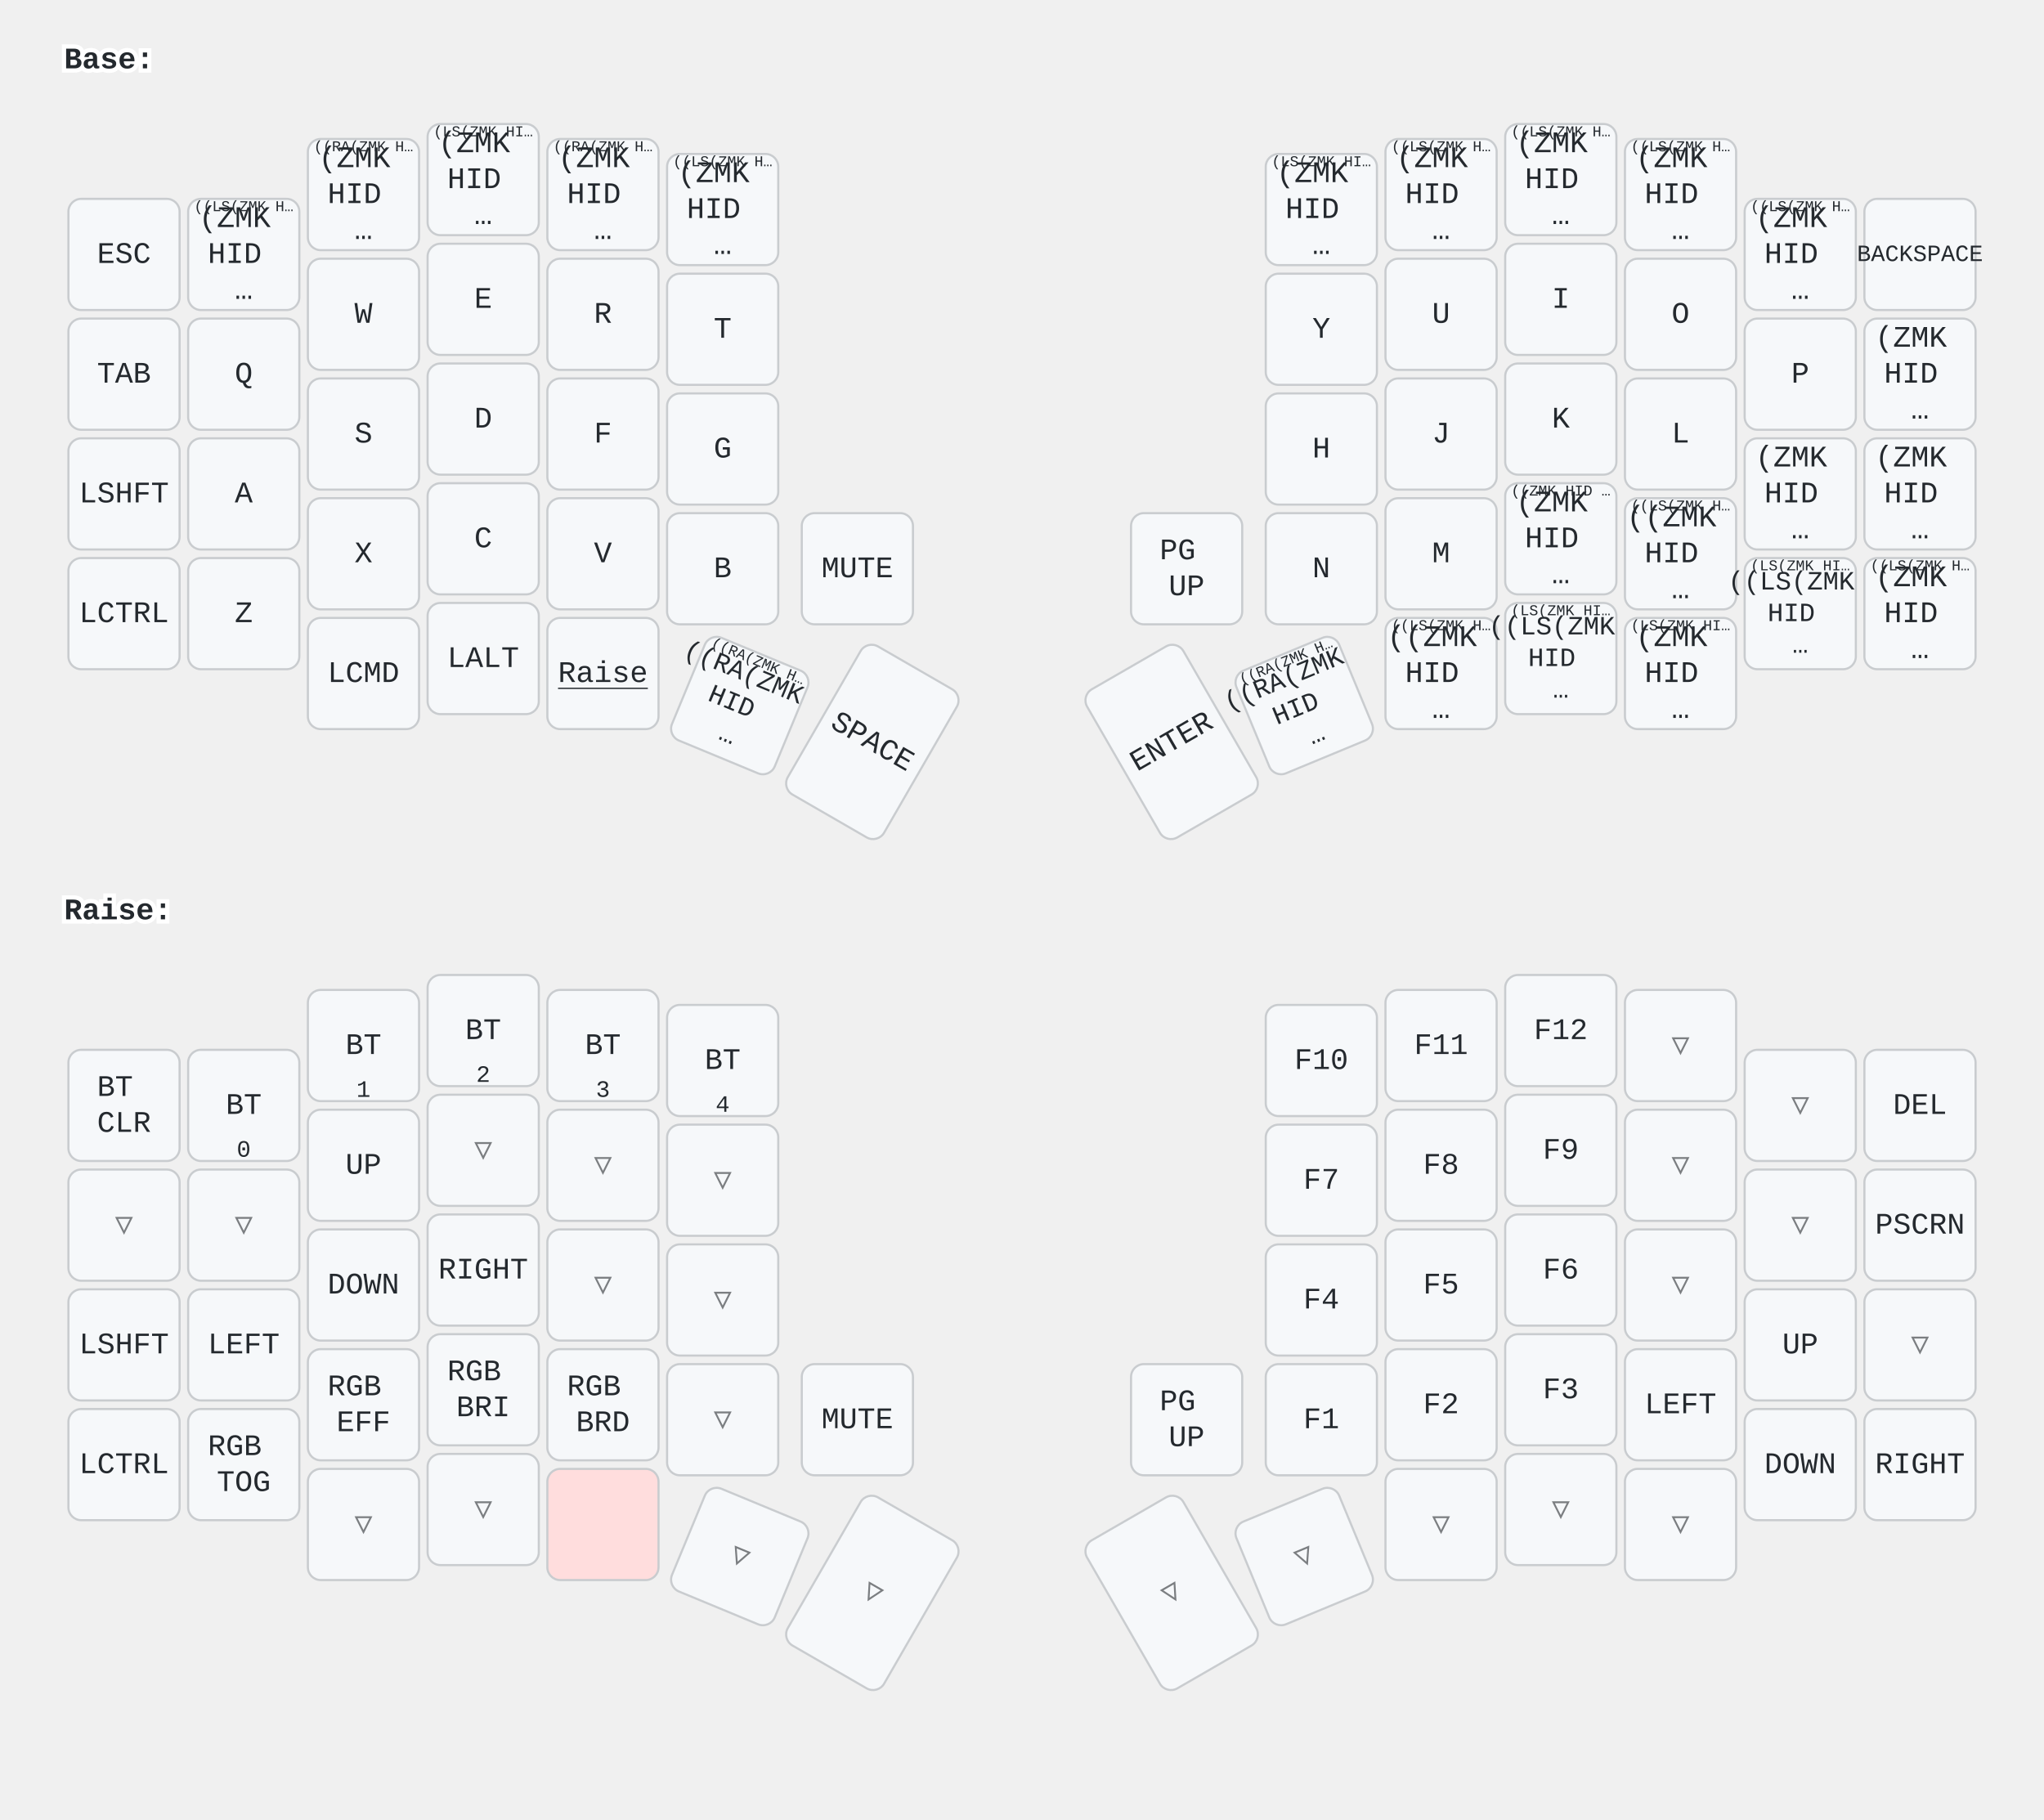
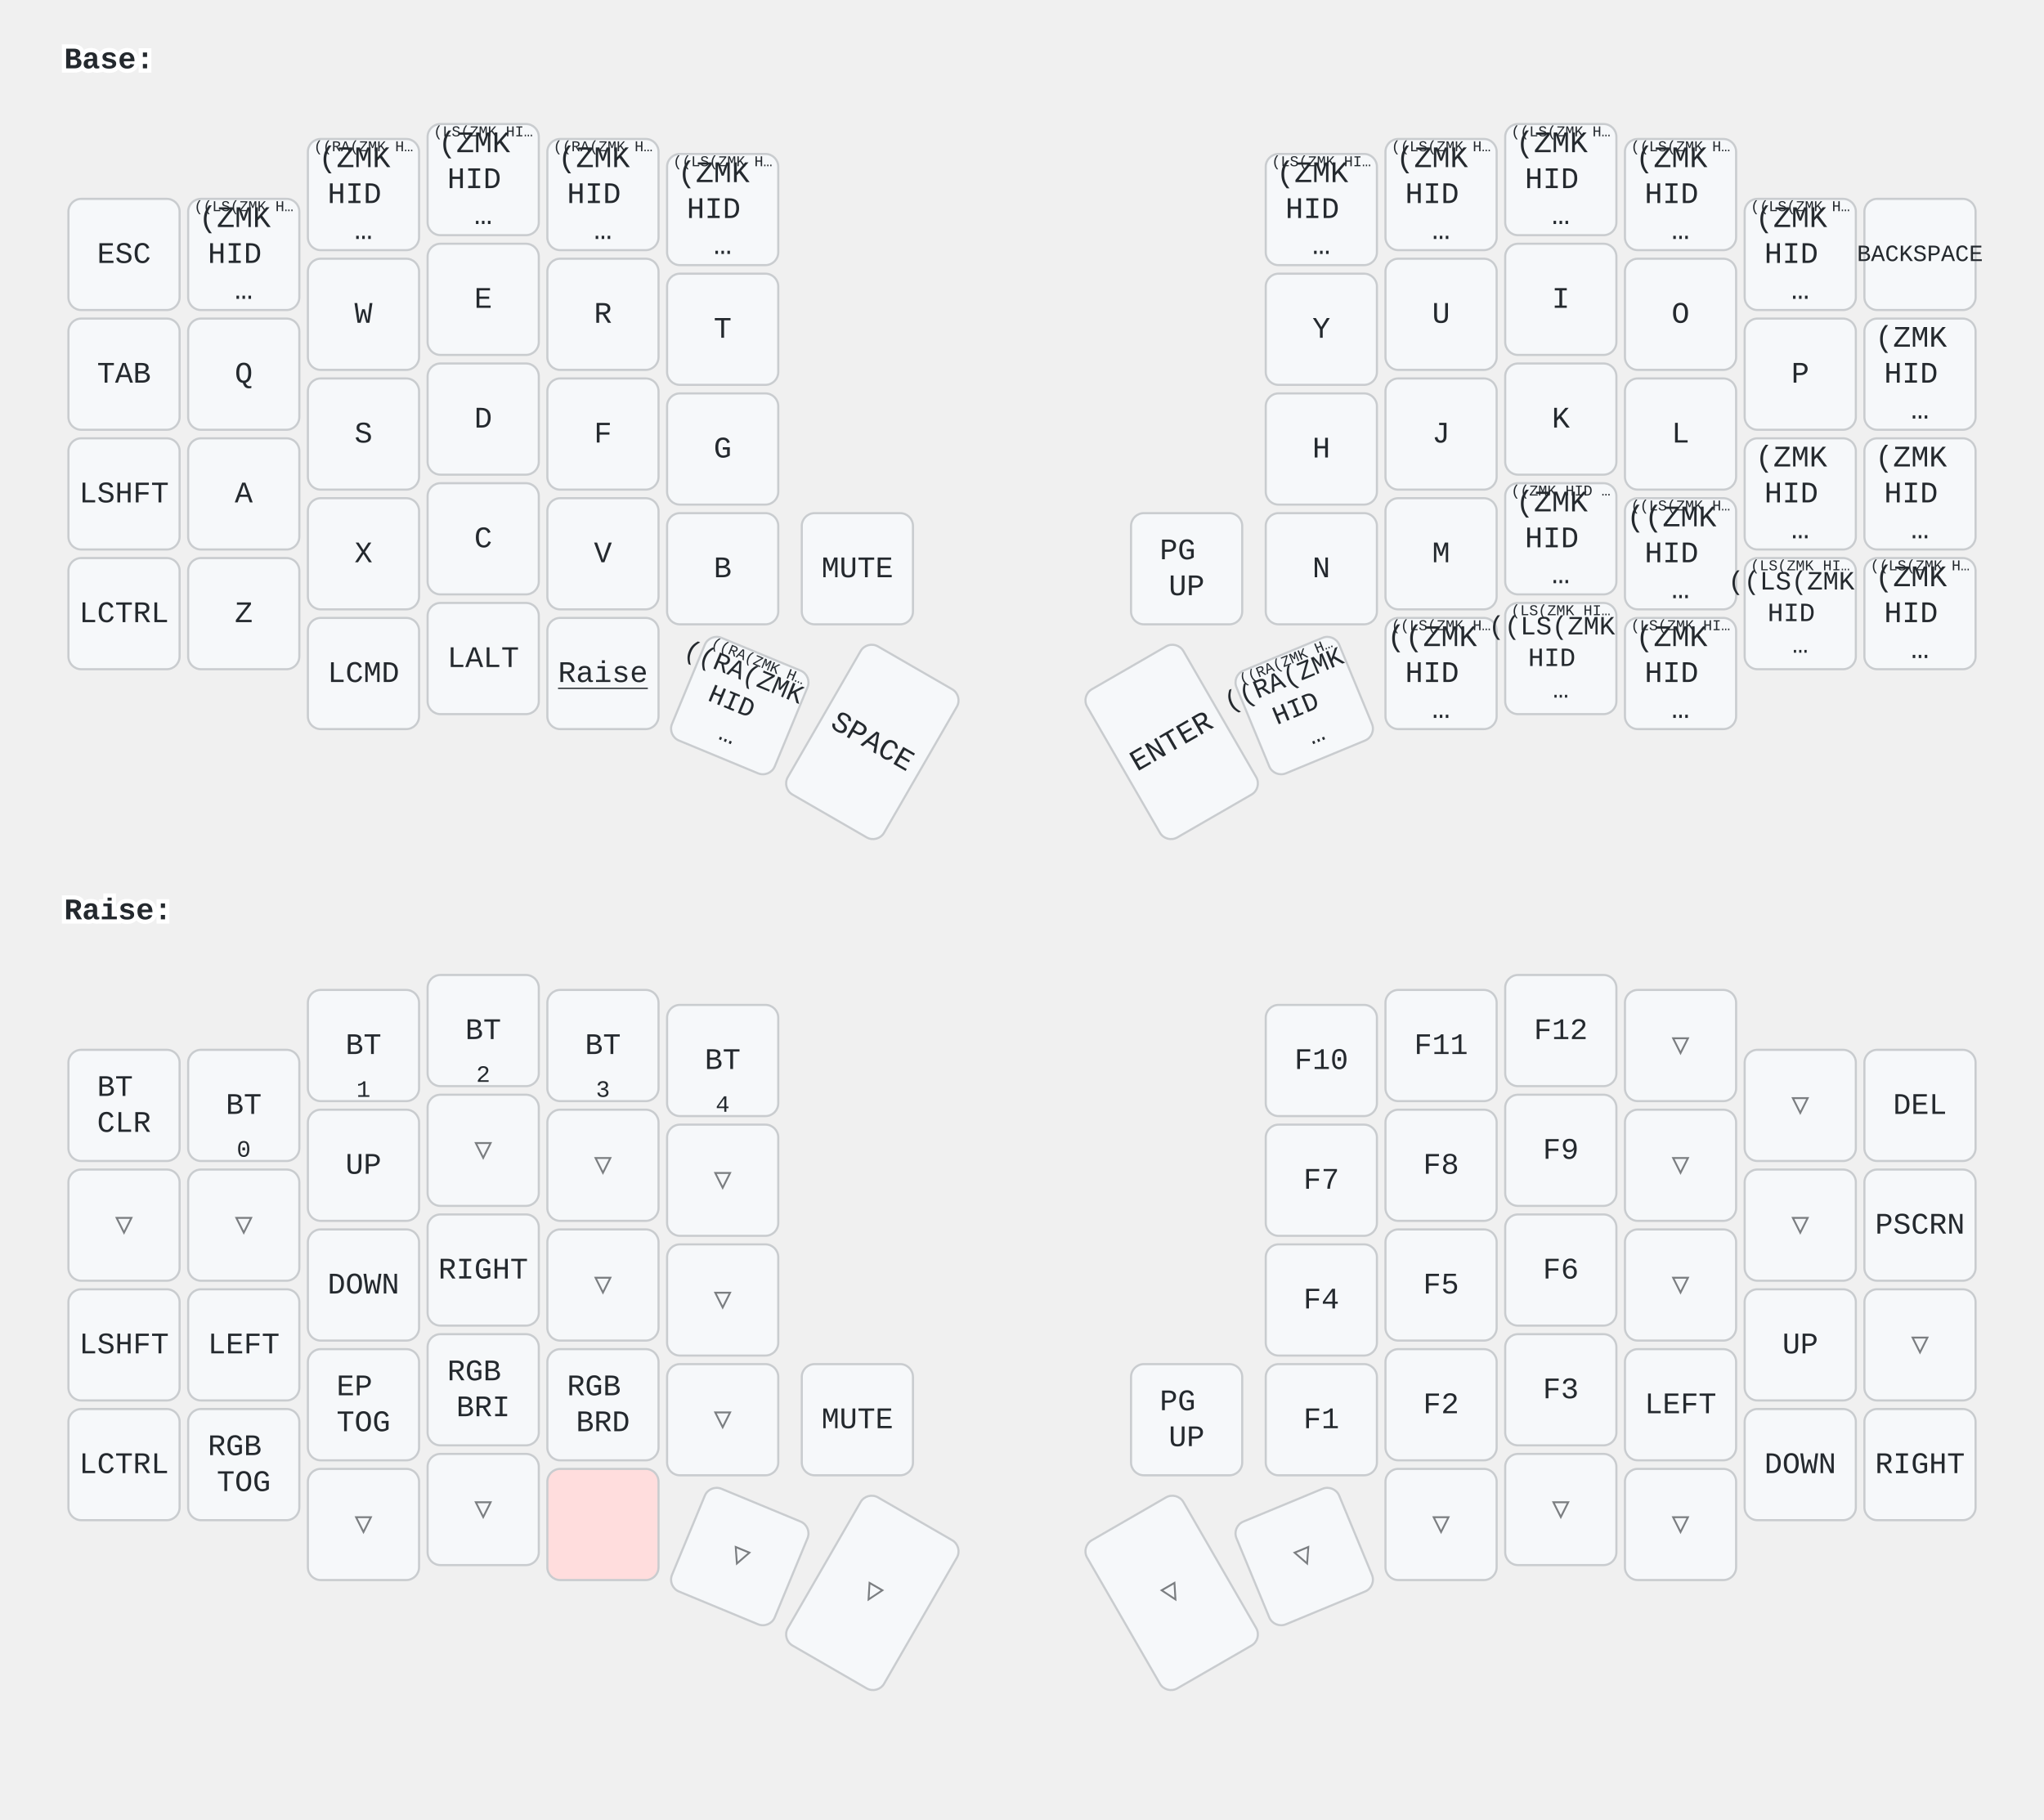
<svg xmlns="http://www.w3.org/2000/svg" width="956" height="851" viewBox="0 0 956 851" class="keymap">
  <style>/* inherit to force styles through use tags */
svg path {
    fill: inherit;
}

/* font and background color specifications */
svg.keymap {
    font-family: SFMono-Regular,Consolas,Liberation Mono,Menlo,monospace;
    font-size: 14px;
    font-kerning: normal;
    text-rendering: optimizeLegibility;
    fill: #24292e;
}

/* default key styling */
rect.key {
    fill: #f6f8fa;
}

rect.key, rect.combo {
    stroke: #c9cccf;
    stroke-width: 1;
}

/* default key side styling, only used is draw_key_sides is set */
rect.side {
    filter: brightness(90%);
}

/* color accent for combo boxes */
rect.combo, rect.combo-separate {
    fill: #cdf;
}

/* color accent for held keys */
rect.held, rect.combo.held {
    fill: #fdd;
}

/* color accent for ghost (optional) keys */
rect.ghost, rect.combo.ghost {
    stroke-dasharray: 4, 4;
    stroke-width: 2;
}

text {
    text-anchor: middle;
    dominant-baseline: middle;
}

/* styling for layer labels */
text.label {
    font-weight: bold;
    text-anchor: start;
    stroke: white;
    stroke-width: 4;
    paint-order: stroke;
}

/* styling for optional footer */
text.footer {
    text-anchor: end;
    dominant-baseline: auto;
    stroke: white;
    stroke-width: 4;
    paint-order: stroke;
}

/* styling for combo tap, and key non-tap label text */
text.combo, text.hold, text.shifted, text.left, text.right {
    font-size: 11px;
}

text.hold {
    text-anchor: middle;
    dominant-baseline: auto;
}

text.shifted {
    text-anchor: middle;
    dominant-baseline: hanging;
}

text.left {
    text-anchor: start;
}

text.right {
    text-anchor: end;
}

text.layer-activator {
    text-decoration: underline;
}

/* styling for hold/shifted label text in combo box */
text.combo.hold, text.combo.shifted, text.combo.left, text.combo.right {
    font-size: 8px;
}

/* lighter symbol for transparent keys */
text.trans {
    fill: #7b7e81;
}

/* styling for combo dendrons */
path.combo {
    stroke-width: 1;
    stroke: gray;
    fill: none;
}

/* Start Tabler Icons Cleanup */
/* cannot use height/width with glyphs */
.icon-tabler &gt; path {
    fill: inherit;
    stroke: inherit;
    stroke-width: 2;
}
/* hide tabler's default box */
.icon-tabler &gt; path[stroke="none"][fill="none"] {
    visibility: hidden;
}
/* End Tabler Icons Cleanup */
</style>
  <g transform="translate(30, 0)" class="layer-Base">
    <text x="0" y="28" class="label" id="Base">Base:</text>
    <g transform="translate(0, 56)">
      <g transform="translate(28, 63)" class="key keypos-0">
        <rect rx="6" ry="6" x="-26" y="-26" width="52" height="52" class="key" />
        <text x="0" y="0" class="key tap">ESC</text>
      </g>
      <g transform="translate(84, 63)" class="key keypos-1">
        <rect rx="6" ry="6" x="-26" y="-26" width="52" height="52" class="key" />
        <text x="0" y="0" class="key tap">
          <tspan x="0" dy="-1.2em">(ZMK</tspan>
          <tspan x="0" dy="1.2em">HID</tspan>
          <tspan x="0" dy="1.2em">…</tspan>
        </text>
        <text x="0" y="-24" class="key shifted">
          <tspan style="font-size: 64%">((LS(ZMK H…</tspan>
        </text>
      </g>
      <g transform="translate(140, 35)" class="key keypos-2">
        <rect rx="6" ry="6" x="-26" y="-26" width="52" height="52" class="key" />
        <text x="0" y="0" class="key tap">
          <tspan x="0" dy="-1.2em">(ZMK</tspan>
          <tspan x="0" dy="1.2em">HID</tspan>
          <tspan x="0" dy="1.2em">…</tspan>
        </text>
        <text x="0" y="-24" class="key shifted">
          <tspan style="font-size: 64%">((RA(ZMK H…</tspan>
        </text>
      </g>
      <g transform="translate(196, 28)" class="key keypos-3">
        <rect rx="6" ry="6" x="-26" y="-26" width="52" height="52" class="key" />
        <text x="0" y="0" class="key tap">
          <tspan x="0" dy="-1.2em">(ZMK</tspan>
          <tspan x="0" dy="1.2em">HID</tspan>
          <tspan x="0" dy="1.2em">…</tspan>
        </text>
        <text x="0" y="-24" class="key shifted">
          <tspan style="font-size: 64%">(LS(ZMK HI…</tspan>
        </text>
      </g>
      <g transform="translate(252, 35)" class="key keypos-4">
        <rect rx="6" ry="6" x="-26" y="-26" width="52" height="52" class="key" />
        <text x="0" y="0" class="key tap">
          <tspan x="0" dy="-1.2em">(ZMK</tspan>
          <tspan x="0" dy="1.2em">HID</tspan>
          <tspan x="0" dy="1.2em">…</tspan>
        </text>
        <text x="0" y="-24" class="key shifted">
          <tspan style="font-size: 64%">((RA(ZMK H…</tspan>
        </text>
      </g>
      <g transform="translate(308, 42)" class="key keypos-5">
        <rect rx="6" ry="6" x="-26" y="-26" width="52" height="52" class="key" />
        <text x="0" y="0" class="key tap">
          <tspan x="0" dy="-1.2em">(ZMK</tspan>
          <tspan x="0" dy="1.2em">HID</tspan>
          <tspan x="0" dy="1.2em">…</tspan>
        </text>
        <text x="0" y="-24" class="key shifted">
          <tspan style="font-size: 64%">((LS(ZMK H…</tspan>
        </text>
      </g>
      <g transform="translate(588, 42)" class="key keypos-6">
        <rect rx="6" ry="6" x="-26" y="-26" width="52" height="52" class="key" />
        <text x="0" y="0" class="key tap">
          <tspan x="0" dy="-1.2em">(ZMK</tspan>
          <tspan x="0" dy="1.2em">HID</tspan>
          <tspan x="0" dy="1.2em">…</tspan>
        </text>
        <text x="0" y="-24" class="key shifted">
          <tspan style="font-size: 64%">(LS(ZMK HI…</tspan>
        </text>
      </g>
      <g transform="translate(644, 35)" class="key keypos-7">
        <rect rx="6" ry="6" x="-26" y="-26" width="52" height="52" class="key" />
        <text x="0" y="0" class="key tap">
          <tspan x="0" dy="-1.2em">(ZMK</tspan>
          <tspan x="0" dy="1.2em">HID</tspan>
          <tspan x="0" dy="1.2em">…</tspan>
        </text>
        <text x="0" y="-24" class="key shifted">
          <tspan style="font-size: 64%">((LS(ZMK H…</tspan>
        </text>
      </g>
      <g transform="translate(700, 28)" class="key keypos-8">
        <rect rx="6" ry="6" x="-26" y="-26" width="52" height="52" class="key" />
        <text x="0" y="0" class="key tap">
          <tspan x="0" dy="-1.2em">(ZMK</tspan>
          <tspan x="0" dy="1.2em">HID</tspan>
          <tspan x="0" dy="1.2em">…</tspan>
        </text>
        <text x="0" y="-24" class="key shifted">
          <tspan style="font-size: 64%">((LS(ZMK H…</tspan>
        </text>
      </g>
      <g transform="translate(756, 35)" class="key keypos-9">
        <rect rx="6" ry="6" x="-26" y="-26" width="52" height="52" class="key" />
        <text x="0" y="0" class="key tap">
          <tspan x="0" dy="-1.2em">(ZMK</tspan>
          <tspan x="0" dy="1.2em">HID</tspan>
          <tspan x="0" dy="1.2em">…</tspan>
        </text>
        <text x="0" y="-24" class="key shifted">
          <tspan style="font-size: 64%">((LS(ZMK H…</tspan>
        </text>
      </g>
      <g transform="translate(812, 63)" class="key keypos-10">
        <rect rx="6" ry="6" x="-26" y="-26" width="52" height="52" class="key" />
        <text x="0" y="0" class="key tap">
          <tspan x="0" dy="-1.2em">(ZMK</tspan>
          <tspan x="0" dy="1.2em">HID</tspan>
          <tspan x="0" dy="1.2em">…</tspan>
        </text>
        <text x="0" y="-24" class="key shifted">
          <tspan style="font-size: 64%">((LS(ZMK H…</tspan>
        </text>
      </g>
      <g transform="translate(868, 63)" class="key keypos-11">
        <rect rx="6" ry="6" x="-26" y="-26" width="52" height="52" class="key" />
        <text x="0" y="0" class="key tap">
          <tspan style="font-size: 78%">BACKSPACE</tspan>
        </text>
      </g>
      <g transform="translate(28, 119)" class="key keypos-12">
        <rect rx="6" ry="6" x="-26" y="-26" width="52" height="52" class="key" />
        <text x="0" y="0" class="key tap">TAB</text>
      </g>
      <g transform="translate(84, 119)" class="key keypos-13">
        <rect rx="6" ry="6" x="-26" y="-26" width="52" height="52" class="key" />
        <text x="0" y="0" class="key tap">Q</text>
      </g>
      <g transform="translate(140, 91)" class="key keypos-14">
        <rect rx="6" ry="6" x="-26" y="-26" width="52" height="52" class="key" />
        <text x="0" y="0" class="key tap">W</text>
      </g>
      <g transform="translate(196, 84)" class="key keypos-15">
        <rect rx="6" ry="6" x="-26" y="-26" width="52" height="52" class="key" />
        <text x="0" y="0" class="key tap">E</text>
      </g>
      <g transform="translate(252, 91)" class="key keypos-16">
        <rect rx="6" ry="6" x="-26" y="-26" width="52" height="52" class="key" />
        <text x="0" y="0" class="key tap">R</text>
      </g>
      <g transform="translate(308, 98)" class="key keypos-17">
        <rect rx="6" ry="6" x="-26" y="-26" width="52" height="52" class="key" />
        <text x="0" y="0" class="key tap">T</text>
      </g>
      <g transform="translate(588, 98)" class="key keypos-18">
        <rect rx="6" ry="6" x="-26" y="-26" width="52" height="52" class="key" />
        <text x="0" y="0" class="key tap">Y</text>
      </g>
      <g transform="translate(644, 91)" class="key keypos-19">
        <rect rx="6" ry="6" x="-26" y="-26" width="52" height="52" class="key" />
        <text x="0" y="0" class="key tap">U</text>
      </g>
      <g transform="translate(700, 84)" class="key keypos-20">
        <rect rx="6" ry="6" x="-26" y="-26" width="52" height="52" class="key" />
        <text x="0" y="0" class="key tap">I</text>
      </g>
      <g transform="translate(756, 91)" class="key keypos-21">
        <rect rx="6" ry="6" x="-26" y="-26" width="52" height="52" class="key" />
        <text x="0" y="0" class="key tap">O</text>
      </g>
      <g transform="translate(812, 119)" class="key keypos-22">
        <rect rx="6" ry="6" x="-26" y="-26" width="52" height="52" class="key" />
        <text x="0" y="0" class="key tap">P</text>
      </g>
      <g transform="translate(868, 119)" class="key keypos-23">
        <rect rx="6" ry="6" x="-26" y="-26" width="52" height="52" class="key" />
        <text x="0" y="0" class="key tap">
          <tspan x="0" dy="-1.2em">(ZMK</tspan>
          <tspan x="0" dy="1.2em">HID</tspan>
          <tspan x="0" dy="1.2em">…</tspan>
        </text>
      </g>
      <g transform="translate(28, 175)" class="key keypos-24">
        <rect rx="6" ry="6" x="-26" y="-26" width="52" height="52" class="key" />
        <text x="0" y="0" class="key tap">LSHFT</text>
      </g>
      <g transform="translate(84, 175)" class="key keypos-25">
        <rect rx="6" ry="6" x="-26" y="-26" width="52" height="52" class="key" />
        <text x="0" y="0" class="key tap">A</text>
      </g>
      <g transform="translate(140, 147)" class="key keypos-26">
        <rect rx="6" ry="6" x="-26" y="-26" width="52" height="52" class="key" />
        <text x="0" y="0" class="key tap">S</text>
      </g>
      <g transform="translate(196, 140)" class="key keypos-27">
        <rect rx="6" ry="6" x="-26" y="-26" width="52" height="52" class="key" />
        <text x="0" y="0" class="key tap">D</text>
      </g>
      <g transform="translate(252, 147)" class="key keypos-28">
        <rect rx="6" ry="6" x="-26" y="-26" width="52" height="52" class="key" />
        <text x="0" y="0" class="key tap">F</text>
      </g>
      <g transform="translate(308, 154)" class="key keypos-29">
        <rect rx="6" ry="6" x="-26" y="-26" width="52" height="52" class="key" />
        <text x="0" y="0" class="key tap">G</text>
      </g>
      <g transform="translate(588, 154)" class="key keypos-30">
        <rect rx="6" ry="6" x="-26" y="-26" width="52" height="52" class="key" />
        <text x="0" y="0" class="key tap">H</text>
      </g>
      <g transform="translate(644, 147)" class="key keypos-31">
        <rect rx="6" ry="6" x="-26" y="-26" width="52" height="52" class="key" />
        <text x="0" y="0" class="key tap">J</text>
      </g>
      <g transform="translate(700, 140)" class="key keypos-32">
        <rect rx="6" ry="6" x="-26" y="-26" width="52" height="52" class="key" />
        <text x="0" y="0" class="key tap">K</text>
      </g>
      <g transform="translate(756, 147)" class="key keypos-33">
        <rect rx="6" ry="6" x="-26" y="-26" width="52" height="52" class="key" />
        <text x="0" y="0" class="key tap">L</text>
      </g>
      <g transform="translate(812, 175)" class="key keypos-34">
        <rect rx="6" ry="6" x="-26" y="-26" width="52" height="52" class="key" />
        <text x="0" y="0" class="key tap">
          <tspan x="0" dy="-1.2em">(ZMK</tspan>
          <tspan x="0" dy="1.2em">HID</tspan>
          <tspan x="0" dy="1.2em">…</tspan>
        </text>
      </g>
      <g transform="translate(868, 175)" class="key keypos-35">
        <rect rx="6" ry="6" x="-26" y="-26" width="52" height="52" class="key" />
        <text x="0" y="0" class="key tap">
          <tspan x="0" dy="-1.2em">(ZMK</tspan>
          <tspan x="0" dy="1.2em">HID</tspan>
          <tspan x="0" dy="1.2em">…</tspan>
        </text>
      </g>
      <g transform="translate(28, 231)" class="key keypos-36">
        <rect rx="6" ry="6" x="-26" y="-26" width="52" height="52" class="key" />
        <text x="0" y="0" class="key tap">LCTRL</text>
      </g>
      <g transform="translate(84, 231)" class="key keypos-37">
        <rect rx="6" ry="6" x="-26" y="-26" width="52" height="52" class="key" />
        <text x="0" y="0" class="key tap">Z</text>
      </g>
      <g transform="translate(140, 203)" class="key keypos-38">
        <rect rx="6" ry="6" x="-26" y="-26" width="52" height="52" class="key" />
        <text x="0" y="0" class="key tap">X</text>
      </g>
      <g transform="translate(196, 196)" class="key keypos-39">
        <rect rx="6" ry="6" x="-26" y="-26" width="52" height="52" class="key" />
        <text x="0" y="0" class="key tap">C</text>
      </g>
      <g transform="translate(252, 203)" class="key keypos-40">
        <rect rx="6" ry="6" x="-26" y="-26" width="52" height="52" class="key" />
        <text x="0" y="0" class="key tap">V</text>
      </g>
      <g transform="translate(308, 210)" class="key keypos-41">
        <rect rx="6" ry="6" x="-26" y="-26" width="52" height="52" class="key" />
        <text x="0" y="0" class="key tap">B</text>
      </g>
      <g transform="translate(371, 210)" class="key keypos-42">
        <rect rx="6" ry="6" x="-26" y="-26" width="52" height="52" class="key" />
        <text x="0" y="0" class="key tap">MUTE</text>
      </g>
      <g transform="translate(525, 210)" class="key keypos-43">
        <rect rx="6" ry="6" x="-26" y="-26" width="52" height="52" class="key" />
        <text x="0" y="0" class="key tap">
          <tspan x="0" dy="-0.6em">PG</tspan>
          <tspan x="0" dy="1.2em">UP</tspan>
        </text>
      </g>
      <g transform="translate(588, 210)" class="key keypos-44">
        <rect rx="6" ry="6" x="-26" y="-26" width="52" height="52" class="key" />
        <text x="0" y="0" class="key tap">N</text>
      </g>
      <g transform="translate(644, 203)" class="key keypos-45">
        <rect rx="6" ry="6" x="-26" y="-26" width="52" height="52" class="key" />
        <text x="0" y="0" class="key tap">M</text>
      </g>
      <g transform="translate(700, 196)" class="key keypos-46">
        <rect rx="6" ry="6" x="-26" y="-26" width="52" height="52" class="key" />
        <text x="0" y="0" class="key tap">
          <tspan x="0" dy="-1.2em">(ZMK</tspan>
          <tspan x="0" dy="1.2em">HID</tspan>
          <tspan x="0" dy="1.2em">…</tspan>
        </text>
        <text x="0" y="-24" class="key shifted">
          <tspan style="font-size: 64%">((ZMK HID …</tspan>
        </text>
      </g>
      <g transform="translate(756, 203)" class="key keypos-47">
        <rect rx="6" ry="6" x="-26" y="-26" width="52" height="52" class="key" />
        <text x="0" y="0" class="key tap">
          <tspan x="0" dy="-1.2em">((ZMK</tspan>
          <tspan x="0" dy="1.2em">HID</tspan>
          <tspan x="0" dy="1.2em">…</tspan>
        </text>
        <text x="0" y="-24" class="key shifted">
          <tspan style="font-size: 64%">((LS(ZMK H…</tspan>
        </text>
      </g>
      <g transform="translate(812, 231)" class="key keypos-48">
        <rect rx="6" ry="6" x="-26" y="-26" width="52" height="52" class="key" />
        <text x="0" y="0" class="key tap">
          <tspan x="0" dy="-1.2em" style="font-size: 88%">((LS(ZMK</tspan>
          <tspan x="0" dy="1.2em" style="font-size: 88%">HID</tspan>
          <tspan x="0" dy="1.2em" style="font-size: 88%">…</tspan>
        </text>
        <text x="0" y="-24" class="key shifted">
          <tspan style="font-size: 64%">(LS(ZMK HI…</tspan>
        </text>
      </g>
      <g transform="translate(868, 231)" class="key keypos-49">
        <rect rx="6" ry="6" x="-26" y="-26" width="52" height="52" class="key" />
        <text x="0" y="0" class="key tap">
          <tspan x="0" dy="-1.2em">(ZMK</tspan>
          <tspan x="0" dy="1.2em">HID</tspan>
          <tspan x="0" dy="1.2em">…</tspan>
        </text>
        <text x="0" y="-24" class="key shifted">
          <tspan style="font-size: 64%">((LS(ZMK H…</tspan>
        </text>
      </g>
      <g transform="translate(140, 259)" class="key keypos-50">
        <rect rx="6" ry="6" x="-26" y="-26" width="52" height="52" class="key" />
        <text x="0" y="0" class="key tap">LCMD</text>
      </g>
      <g transform="translate(196, 252)" class="key keypos-51">
        <rect rx="6" ry="6" x="-26" y="-26" width="52" height="52" class="key" />
        <text x="0" y="0" class="key tap">LALT</text>
      </g>
      <g transform="translate(252, 259)" class="key keypos-52">
        <rect rx="6" ry="6" x="-26" y="-26" width="52" height="52" class="key" />
        <a href="#Raise">
          <text x="0" y="0" class="key tap layer-activator">Raise</text>
        </a>
      </g>
      <g transform="translate(316, 274) rotate(22.5)" class="key keypos-53">
        <rect rx="6" ry="6" x="-26" y="-26" width="52" height="52" class="key" />
        <text x="0" y="0" class="key tap">
          <tspan x="0" dy="-1.2em" style="font-size: 88%">((RA(ZMK</tspan>
          <tspan x="0" dy="1.2em" style="font-size: 88%">HID</tspan>
          <tspan x="0" dy="1.2em" style="font-size: 88%">…</tspan>
        </text>
        <text x="0" y="-24" class="key shifted">
          <tspan style="font-size: 64%">((RA(ZMK H…</tspan>
        </text>
      </g>
      <g transform="translate(378, 291) rotate(30.0)" class="key keypos-54">
        <rect rx="6" ry="6" x="-26" y="-40" width="52" height="80" class="key" />
        <text x="0" y="0" class="key tap">SPACE</text>
      </g>
      <g transform="translate(518, 291) rotate(-30.0)" class="key keypos-55">
        <rect rx="6" ry="6" x="-26" y="-40" width="52" height="80" class="key" />
        <text x="0" y="0" class="key tap">ENTER</text>
      </g>
      <g transform="translate(580, 274) rotate(-22.5)" class="key keypos-56">
        <rect rx="6" ry="6" x="-26" y="-26" width="52" height="52" class="key" />
        <text x="0" y="0" class="key tap">
          <tspan x="0" dy="-1.2em" style="font-size: 88%">((RA(ZMK</tspan>
          <tspan x="0" dy="1.2em" style="font-size: 88%">HID</tspan>
          <tspan x="0" dy="1.2em" style="font-size: 88%">…</tspan>
        </text>
        <text x="0" y="-24" class="key shifted">
          <tspan style="font-size: 64%">((RA(ZMK H…</tspan>
        </text>
      </g>
      <g transform="translate(644, 259)" class="key keypos-57">
        <rect rx="6" ry="6" x="-26" y="-26" width="52" height="52" class="key" />
        <text x="0" y="0" class="key tap">
          <tspan x="0" dy="-1.2em">((ZMK</tspan>
          <tspan x="0" dy="1.2em">HID</tspan>
          <tspan x="0" dy="1.2em">…</tspan>
        </text>
        <text x="0" y="-24" class="key shifted">
          <tspan style="font-size: 64%">((LS(ZMK H…</tspan>
        </text>
      </g>
      <g transform="translate(700, 252)" class="key keypos-58">
        <rect rx="6" ry="6" x="-26" y="-26" width="52" height="52" class="key" />
        <text x="0" y="0" class="key tap">
          <tspan x="0" dy="-1.2em" style="font-size: 88%">((LS(ZMK</tspan>
          <tspan x="0" dy="1.2em" style="font-size: 88%">HID</tspan>
          <tspan x="0" dy="1.2em" style="font-size: 88%">…</tspan>
        </text>
        <text x="0" y="-24" class="key shifted">
          <tspan style="font-size: 64%">(LS(ZMK HI…</tspan>
        </text>
      </g>
      <g transform="translate(756, 259)" class="key keypos-59">
        <rect rx="6" ry="6" x="-26" y="-26" width="52" height="52" class="key" />
        <text x="0" y="0" class="key tap">
          <tspan x="0" dy="-1.2em">(ZMK</tspan>
          <tspan x="0" dy="1.2em">HID</tspan>
          <tspan x="0" dy="1.2em">…</tspan>
        </text>
        <text x="0" y="-24" class="key shifted">
          <tspan style="font-size: 64%">(LS(ZMK HI…</tspan>
        </text>
      </g>
    </g>
  </g>
  <g transform="translate(30, 398)" class="layer-Raise">
    <text x="0" y="28" class="label" id="Raise">Raise:</text>
    <g transform="translate(0, 56)">
      <g transform="translate(28, 63)" class="key keypos-0">
        <rect rx="6" ry="6" x="-26" y="-26" width="52" height="52" class="key" />
        <text x="0" y="0" class="key tap">
          <tspan x="0" dy="-0.6em">BT</tspan>
          <tspan x="0" dy="1.2em">CLR</tspan>
        </text>
      </g>
      <g transform="translate(84, 63)" class="key keypos-1">
        <rect rx="6" ry="6" x="-26" y="-26" width="52" height="52" class="key" />
        <text x="0" y="0" class="key tap">BT</text>
        <text x="0" y="24" class="key hold">0</text>
      </g>
      <g transform="translate(140, 35)" class="key keypos-2">
        <rect rx="6" ry="6" x="-26" y="-26" width="52" height="52" class="key" />
        <text x="0" y="0" class="key tap">BT</text>
        <text x="0" y="24" class="key hold">1</text>
      </g>
      <g transform="translate(196, 28)" class="key keypos-3">
        <rect rx="6" ry="6" x="-26" y="-26" width="52" height="52" class="key" />
        <text x="0" y="0" class="key tap">BT</text>
        <text x="0" y="24" class="key hold">2</text>
      </g>
      <g transform="translate(252, 35)" class="key keypos-4">
        <rect rx="6" ry="6" x="-26" y="-26" width="52" height="52" class="key" />
        <text x="0" y="0" class="key tap">BT</text>
        <text x="0" y="24" class="key hold">3</text>
      </g>
      <g transform="translate(308, 42)" class="key keypos-5">
        <rect rx="6" ry="6" x="-26" y="-26" width="52" height="52" class="key" />
        <text x="0" y="0" class="key tap">BT</text>
        <text x="0" y="24" class="key hold">4</text>
      </g>
      <g transform="translate(588, 42)" class="key keypos-6">
        <rect rx="6" ry="6" x="-26" y="-26" width="52" height="52" class="key" />
        <text x="0" y="0" class="key tap">F10</text>
      </g>
      <g transform="translate(644, 35)" class="key keypos-7">
        <rect rx="6" ry="6" x="-26" y="-26" width="52" height="52" class="key" />
        <text x="0" y="0" class="key tap">F11</text>
      </g>
      <g transform="translate(700, 28)" class="key keypos-8">
        <rect rx="6" ry="6" x="-26" y="-26" width="52" height="52" class="key" />
        <text x="0" y="0" class="key tap">F12</text>
      </g>
      <g transform="translate(756, 35)" class="key trans keypos-9">
        <rect rx="6" ry="6" x="-26" y="-26" width="52" height="52" class="key trans" />
        <text x="0" y="0" class="key trans tap">▽</text>
      </g>
      <g transform="translate(812, 63)" class="key trans keypos-10">
        <rect rx="6" ry="6" x="-26" y="-26" width="52" height="52" class="key trans" />
        <text x="0" y="0" class="key trans tap">▽</text>
      </g>
      <g transform="translate(868, 63)" class="key keypos-11">
        <rect rx="6" ry="6" x="-26" y="-26" width="52" height="52" class="key" />
        <text x="0" y="0" class="key tap">DEL</text>
      </g>
      <g transform="translate(28, 119)" class="key trans keypos-12">
        <rect rx="6" ry="6" x="-26" y="-26" width="52" height="52" class="key trans" />
        <text x="0" y="0" class="key trans tap">▽</text>
      </g>
      <g transform="translate(84, 119)" class="key trans keypos-13">
        <rect rx="6" ry="6" x="-26" y="-26" width="52" height="52" class="key trans" />
        <text x="0" y="0" class="key trans tap">▽</text>
      </g>
      <g transform="translate(140, 91)" class="key keypos-14">
        <rect rx="6" ry="6" x="-26" y="-26" width="52" height="52" class="key" />
        <text x="0" y="0" class="key tap">UP</text>
      </g>
      <g transform="translate(196, 84)" class="key trans keypos-15">
        <rect rx="6" ry="6" x="-26" y="-26" width="52" height="52" class="key trans" />
        <text x="0" y="0" class="key trans tap">▽</text>
      </g>
      <g transform="translate(252, 91)" class="key trans keypos-16">
        <rect rx="6" ry="6" x="-26" y="-26" width="52" height="52" class="key trans" />
        <text x="0" y="0" class="key trans tap">▽</text>
      </g>
      <g transform="translate(308, 98)" class="key trans keypos-17">
        <rect rx="6" ry="6" x="-26" y="-26" width="52" height="52" class="key trans" />
        <text x="0" y="0" class="key trans tap">▽</text>
      </g>
      <g transform="translate(588, 98)" class="key keypos-18">
        <rect rx="6" ry="6" x="-26" y="-26" width="52" height="52" class="key" />
        <text x="0" y="0" class="key tap">F7</text>
      </g>
      <g transform="translate(644, 91)" class="key keypos-19">
        <rect rx="6" ry="6" x="-26" y="-26" width="52" height="52" class="key" />
        <text x="0" y="0" class="key tap">F8</text>
      </g>
      <g transform="translate(700, 84)" class="key keypos-20">
        <rect rx="6" ry="6" x="-26" y="-26" width="52" height="52" class="key" />
        <text x="0" y="0" class="key tap">F9</text>
      </g>
      <g transform="translate(756, 91)" class="key trans keypos-21">
        <rect rx="6" ry="6" x="-26" y="-26" width="52" height="52" class="key trans" />
        <text x="0" y="0" class="key trans tap">▽</text>
      </g>
      <g transform="translate(812, 119)" class="key trans keypos-22">
        <rect rx="6" ry="6" x="-26" y="-26" width="52" height="52" class="key trans" />
        <text x="0" y="0" class="key trans tap">▽</text>
      </g>
      <g transform="translate(868, 119)" class="key keypos-23">
        <rect rx="6" ry="6" x="-26" y="-26" width="52" height="52" class="key" />
        <text x="0" y="0" class="key tap">PSCRN</text>
      </g>
      <g transform="translate(28, 175)" class="key keypos-24">
        <rect rx="6" ry="6" x="-26" y="-26" width="52" height="52" class="key" />
        <text x="0" y="0" class="key tap">LSHFT</text>
      </g>
      <g transform="translate(84, 175)" class="key keypos-25">
        <rect rx="6" ry="6" x="-26" y="-26" width="52" height="52" class="key" />
        <text x="0" y="0" class="key tap">LEFT</text>
      </g>
      <g transform="translate(140, 147)" class="key keypos-26">
        <rect rx="6" ry="6" x="-26" y="-26" width="52" height="52" class="key" />
        <text x="0" y="0" class="key tap">DOWN</text>
      </g>
      <g transform="translate(196, 140)" class="key keypos-27">
        <rect rx="6" ry="6" x="-26" y="-26" width="52" height="52" class="key" />
        <text x="0" y="0" class="key tap">RIGHT</text>
      </g>
      <g transform="translate(252, 147)" class="key trans keypos-28">
        <rect rx="6" ry="6" x="-26" y="-26" width="52" height="52" class="key trans" />
        <text x="0" y="0" class="key trans tap">▽</text>
      </g>
      <g transform="translate(308, 154)" class="key trans keypos-29">
        <rect rx="6" ry="6" x="-26" y="-26" width="52" height="52" class="key trans" />
        <text x="0" y="0" class="key trans tap">▽</text>
      </g>
      <g transform="translate(588, 154)" class="key keypos-30">
        <rect rx="6" ry="6" x="-26" y="-26" width="52" height="52" class="key" />
        <text x="0" y="0" class="key tap">F4</text>
      </g>
      <g transform="translate(644, 147)" class="key keypos-31">
        <rect rx="6" ry="6" x="-26" y="-26" width="52" height="52" class="key" />
        <text x="0" y="0" class="key tap">F5</text>
      </g>
      <g transform="translate(700, 140)" class="key keypos-32">
        <rect rx="6" ry="6" x="-26" y="-26" width="52" height="52" class="key" />
        <text x="0" y="0" class="key tap">F6</text>
      </g>
      <g transform="translate(756, 147)" class="key trans keypos-33">
        <rect rx="6" ry="6" x="-26" y="-26" width="52" height="52" class="key trans" />
        <text x="0" y="0" class="key trans tap">▽</text>
      </g>
      <g transform="translate(812, 175)" class="key keypos-34">
        <rect rx="6" ry="6" x="-26" y="-26" width="52" height="52" class="key" />
        <text x="0" y="0" class="key tap">UP</text>
      </g>
      <g transform="translate(868, 175)" class="key trans keypos-35">
        <rect rx="6" ry="6" x="-26" y="-26" width="52" height="52" class="key trans" />
        <text x="0" y="0" class="key trans tap">▽</text>
      </g>
      <g transform="translate(28, 231)" class="key keypos-36">
        <rect rx="6" ry="6" x="-26" y="-26" width="52" height="52" class="key" />
        <text x="0" y="0" class="key tap">LCTRL</text>
      </g>
      <g transform="translate(84, 231)" class="key keypos-37">
        <rect rx="6" ry="6" x="-26" y="-26" width="52" height="52" class="key" />
        <text x="0" y="0" class="key tap">
          <tspan x="0" dy="-0.6em">RGB</tspan>
          <tspan x="0" dy="1.2em">TOG</tspan>
        </text>
      </g>
      <g transform="translate(140, 203)" class="key keypos-38">
        <rect rx="6" ry="6" x="-26" y="-26" width="52" height="52" class="key" />
        <text x="0" y="0" class="key tap">
-           <tspan x="0" dy="-0.6em">RGB</tspan>
-           <tspan x="0" dy="1.2em">EFF</tspan>
+           <tspan x="0" dy="-0.6em">EP</tspan>
+           <tspan x="0" dy="1.2em">TOG</tspan>
        </text>
      </g>
      <g transform="translate(196, 196)" class="key keypos-39">
        <rect rx="6" ry="6" x="-26" y="-26" width="52" height="52" class="key" />
        <text x="0" y="0" class="key tap">
          <tspan x="0" dy="-0.6em">RGB</tspan>
          <tspan x="0" dy="1.2em">BRI</tspan>
        </text>
      </g>
      <g transform="translate(252, 203)" class="key keypos-40">
        <rect rx="6" ry="6" x="-26" y="-26" width="52" height="52" class="key" />
        <text x="0" y="0" class="key tap">
          <tspan x="0" dy="-0.6em">RGB</tspan>
          <tspan x="0" dy="1.2em">BRD</tspan>
        </text>
      </g>
      <g transform="translate(308, 210)" class="key trans keypos-41">
        <rect rx="6" ry="6" x="-26" y="-26" width="52" height="52" class="key trans" />
        <text x="0" y="0" class="key trans tap">▽</text>
      </g>
      <g transform="translate(371, 210)" class="key keypos-42">
        <rect rx="6" ry="6" x="-26" y="-26" width="52" height="52" class="key" />
        <text x="0" y="0" class="key tap">MUTE</text>
      </g>
      <g transform="translate(525, 210)" class="key keypos-43">
        <rect rx="6" ry="6" x="-26" y="-26" width="52" height="52" class="key" />
        <text x="0" y="0" class="key tap">
          <tspan x="0" dy="-0.6em">PG</tspan>
          <tspan x="0" dy="1.2em">UP</tspan>
        </text>
      </g>
      <g transform="translate(588, 210)" class="key keypos-44">
        <rect rx="6" ry="6" x="-26" y="-26" width="52" height="52" class="key" />
        <text x="0" y="0" class="key tap">F1</text>
      </g>
      <g transform="translate(644, 203)" class="key keypos-45">
        <rect rx="6" ry="6" x="-26" y="-26" width="52" height="52" class="key" />
        <text x="0" y="0" class="key tap">F2</text>
      </g>
      <g transform="translate(700, 196)" class="key keypos-46">
        <rect rx="6" ry="6" x="-26" y="-26" width="52" height="52" class="key" />
        <text x="0" y="0" class="key tap">F3</text>
      </g>
      <g transform="translate(756, 203)" class="key keypos-47">
        <rect rx="6" ry="6" x="-26" y="-26" width="52" height="52" class="key" />
        <text x="0" y="0" class="key tap">LEFT</text>
      </g>
      <g transform="translate(812, 231)" class="key keypos-48">
        <rect rx="6" ry="6" x="-26" y="-26" width="52" height="52" class="key" />
        <text x="0" y="0" class="key tap">DOWN</text>
      </g>
      <g transform="translate(868, 231)" class="key keypos-49">
        <rect rx="6" ry="6" x="-26" y="-26" width="52" height="52" class="key" />
        <text x="0" y="0" class="key tap">RIGHT</text>
      </g>
      <g transform="translate(140, 259)" class="key trans keypos-50">
        <rect rx="6" ry="6" x="-26" y="-26" width="52" height="52" class="key trans" />
        <text x="0" y="0" class="key trans tap">▽</text>
      </g>
      <g transform="translate(196, 252)" class="key trans keypos-51">
        <rect rx="6" ry="6" x="-26" y="-26" width="52" height="52" class="key trans" />
        <text x="0" y="0" class="key trans tap">▽</text>
      </g>
      <g transform="translate(252, 259)" class="key held keypos-52">
        <rect rx="6" ry="6" x="-26" y="-26" width="52" height="52" class="key held" />
      </g>
      <g transform="translate(316, 274) rotate(22.5)" class="key trans keypos-53">
        <rect rx="6" ry="6" x="-26" y="-26" width="52" height="52" class="key trans" />
        <text x="0" y="0" class="key trans tap">▽</text>
      </g>
      <g transform="translate(378, 291) rotate(30.0)" class="key trans keypos-54">
        <rect rx="6" ry="6" x="-26" y="-40" width="52" height="80" class="key trans" />
        <text x="0" y="0" class="key trans tap">▽</text>
      </g>
      <g transform="translate(518, 291) rotate(-30.0)" class="key trans keypos-55">
        <rect rx="6" ry="6" x="-26" y="-40" width="52" height="80" class="key trans" />
        <text x="0" y="0" class="key trans tap">▽</text>
      </g>
      <g transform="translate(580, 274) rotate(-22.5)" class="key trans keypos-56">
        <rect rx="6" ry="6" x="-26" y="-26" width="52" height="52" class="key trans" />
        <text x="0" y="0" class="key trans tap">▽</text>
      </g>
      <g transform="translate(644, 259)" class="key trans keypos-57">
        <rect rx="6" ry="6" x="-26" y="-26" width="52" height="52" class="key trans" />
        <text x="0" y="0" class="key trans tap">▽</text>
      </g>
      <g transform="translate(700, 252)" class="key trans keypos-58">
        <rect rx="6" ry="6" x="-26" y="-26" width="52" height="52" class="key trans" />
        <text x="0" y="0" class="key trans tap">▽</text>
      </g>
      <g transform="translate(756, 259)" class="key trans keypos-59">
        <rect rx="6" ry="6" x="-26" y="-26" width="52" height="52" class="key trans" />
        <text x="0" y="0" class="key trans tap">▽</text>
      </g>
    </g>
  </g>
</svg>
